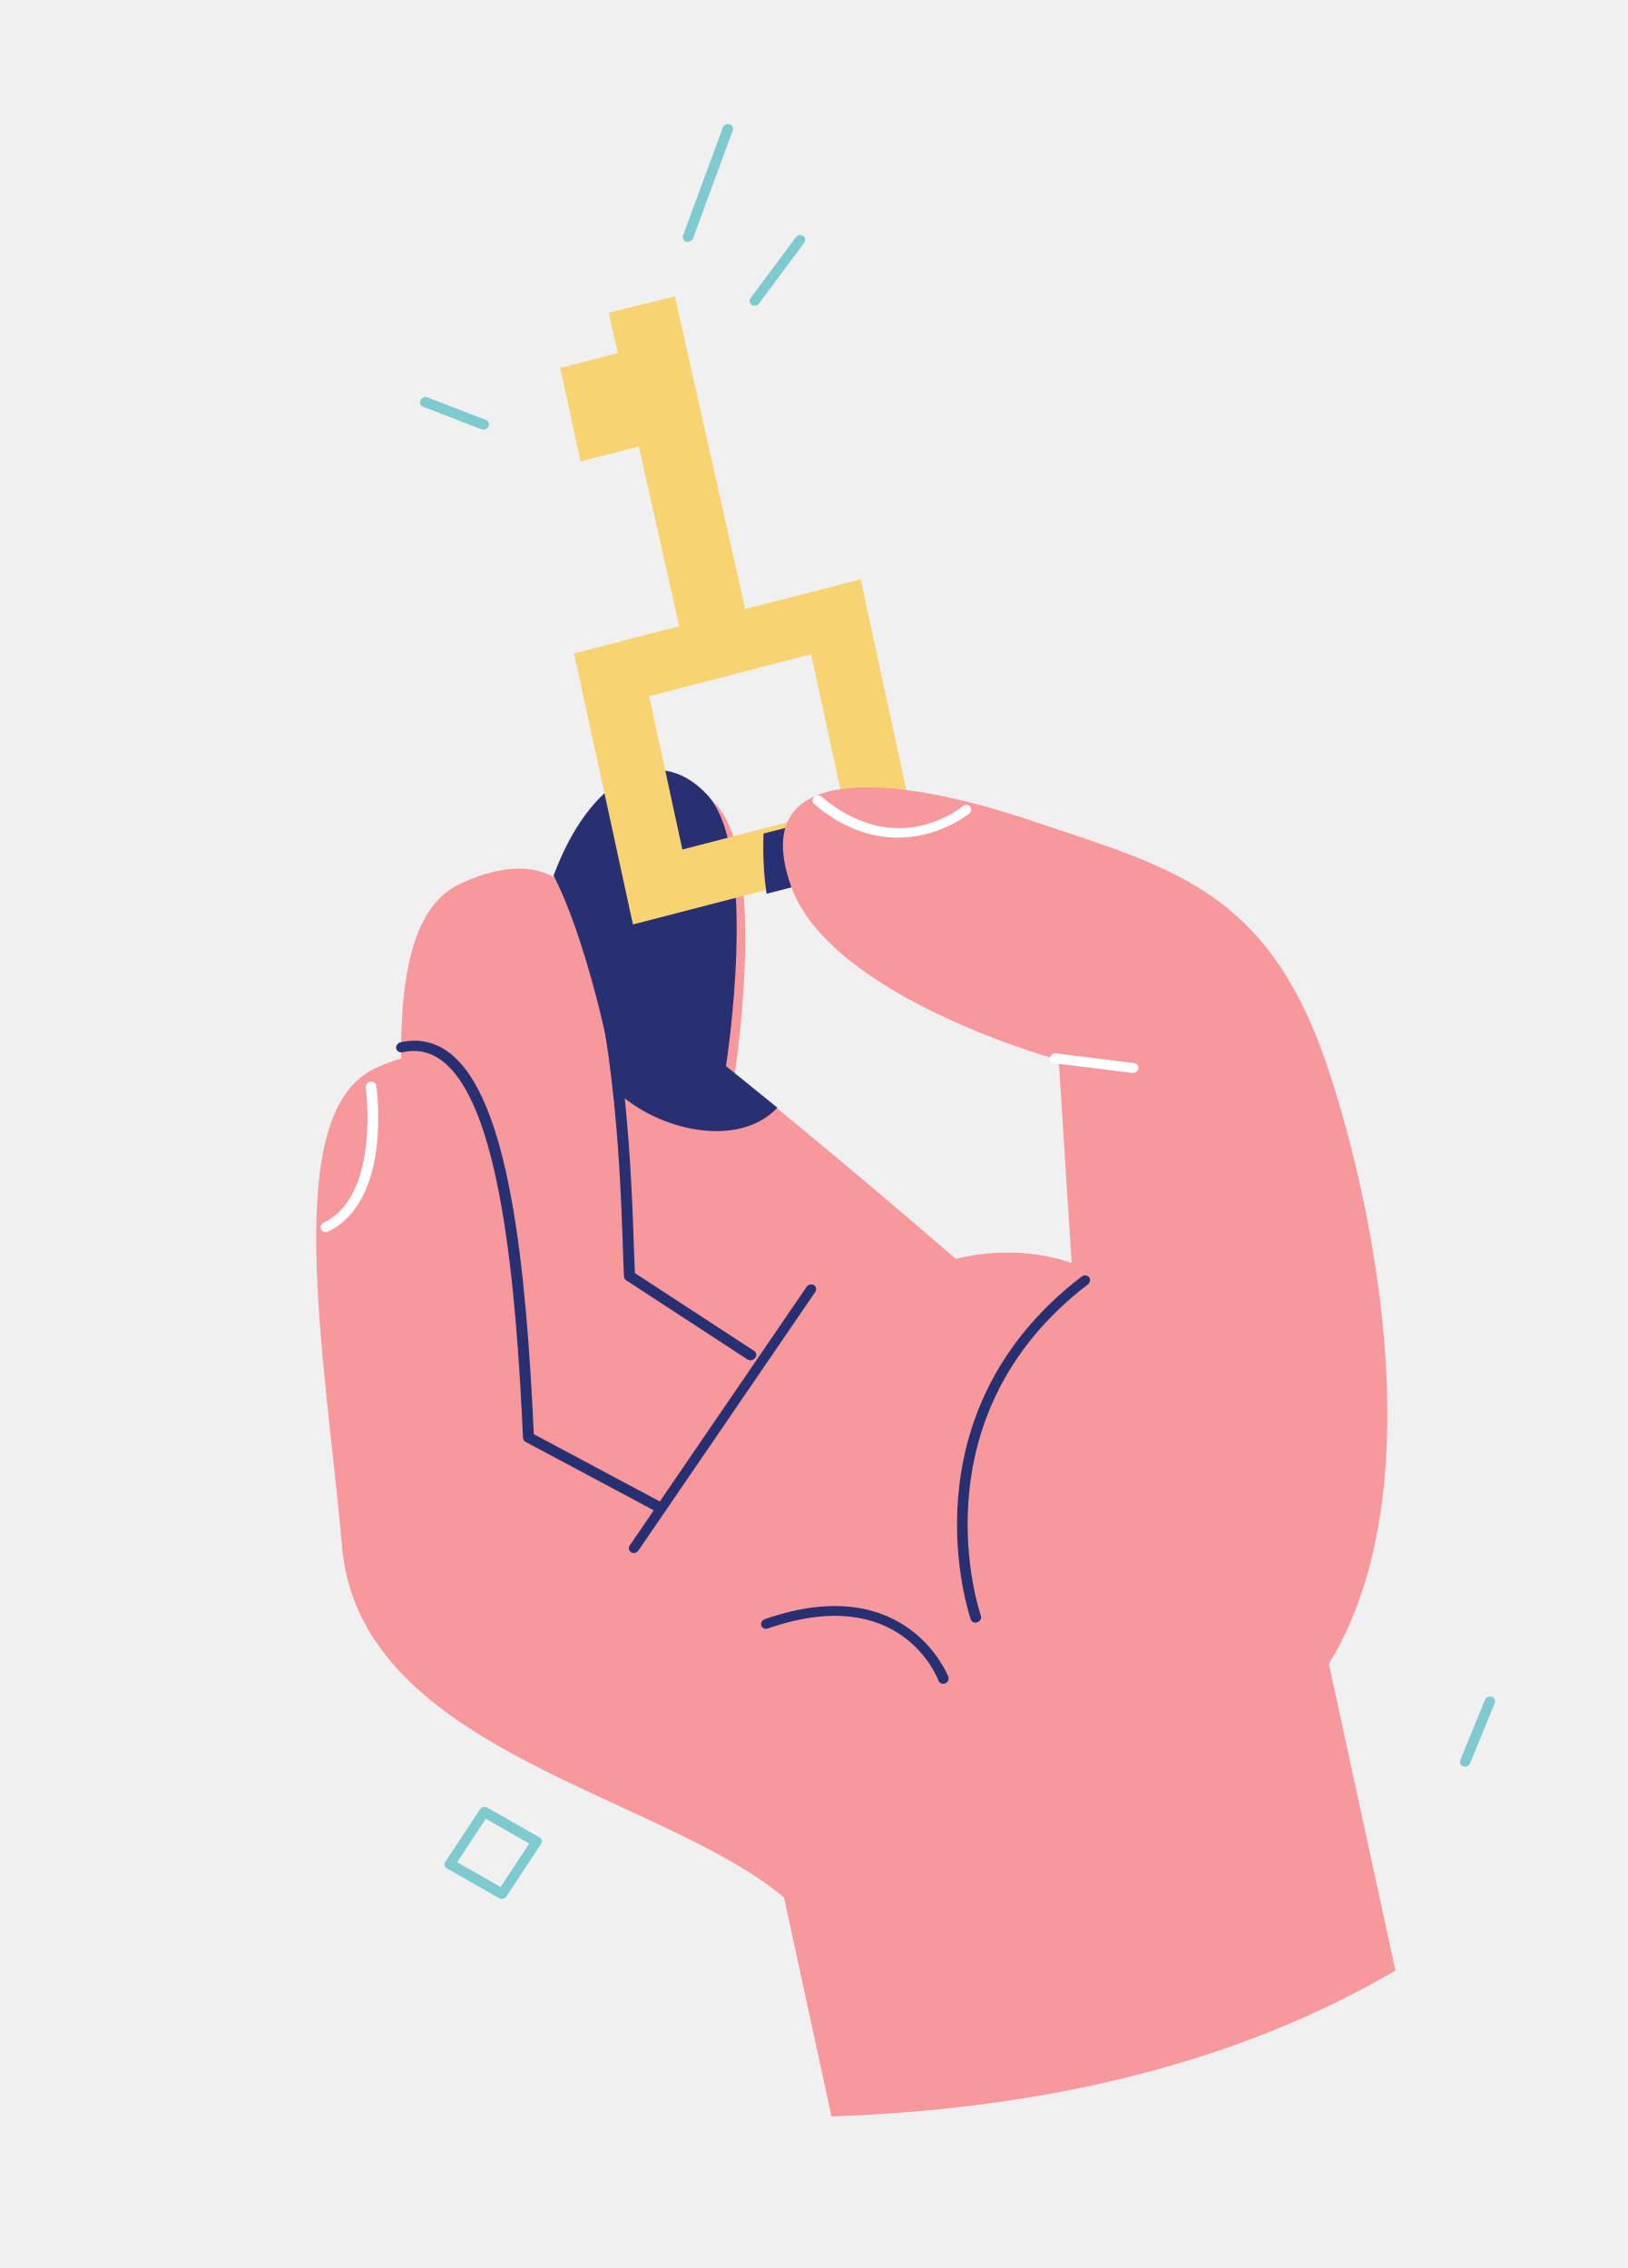
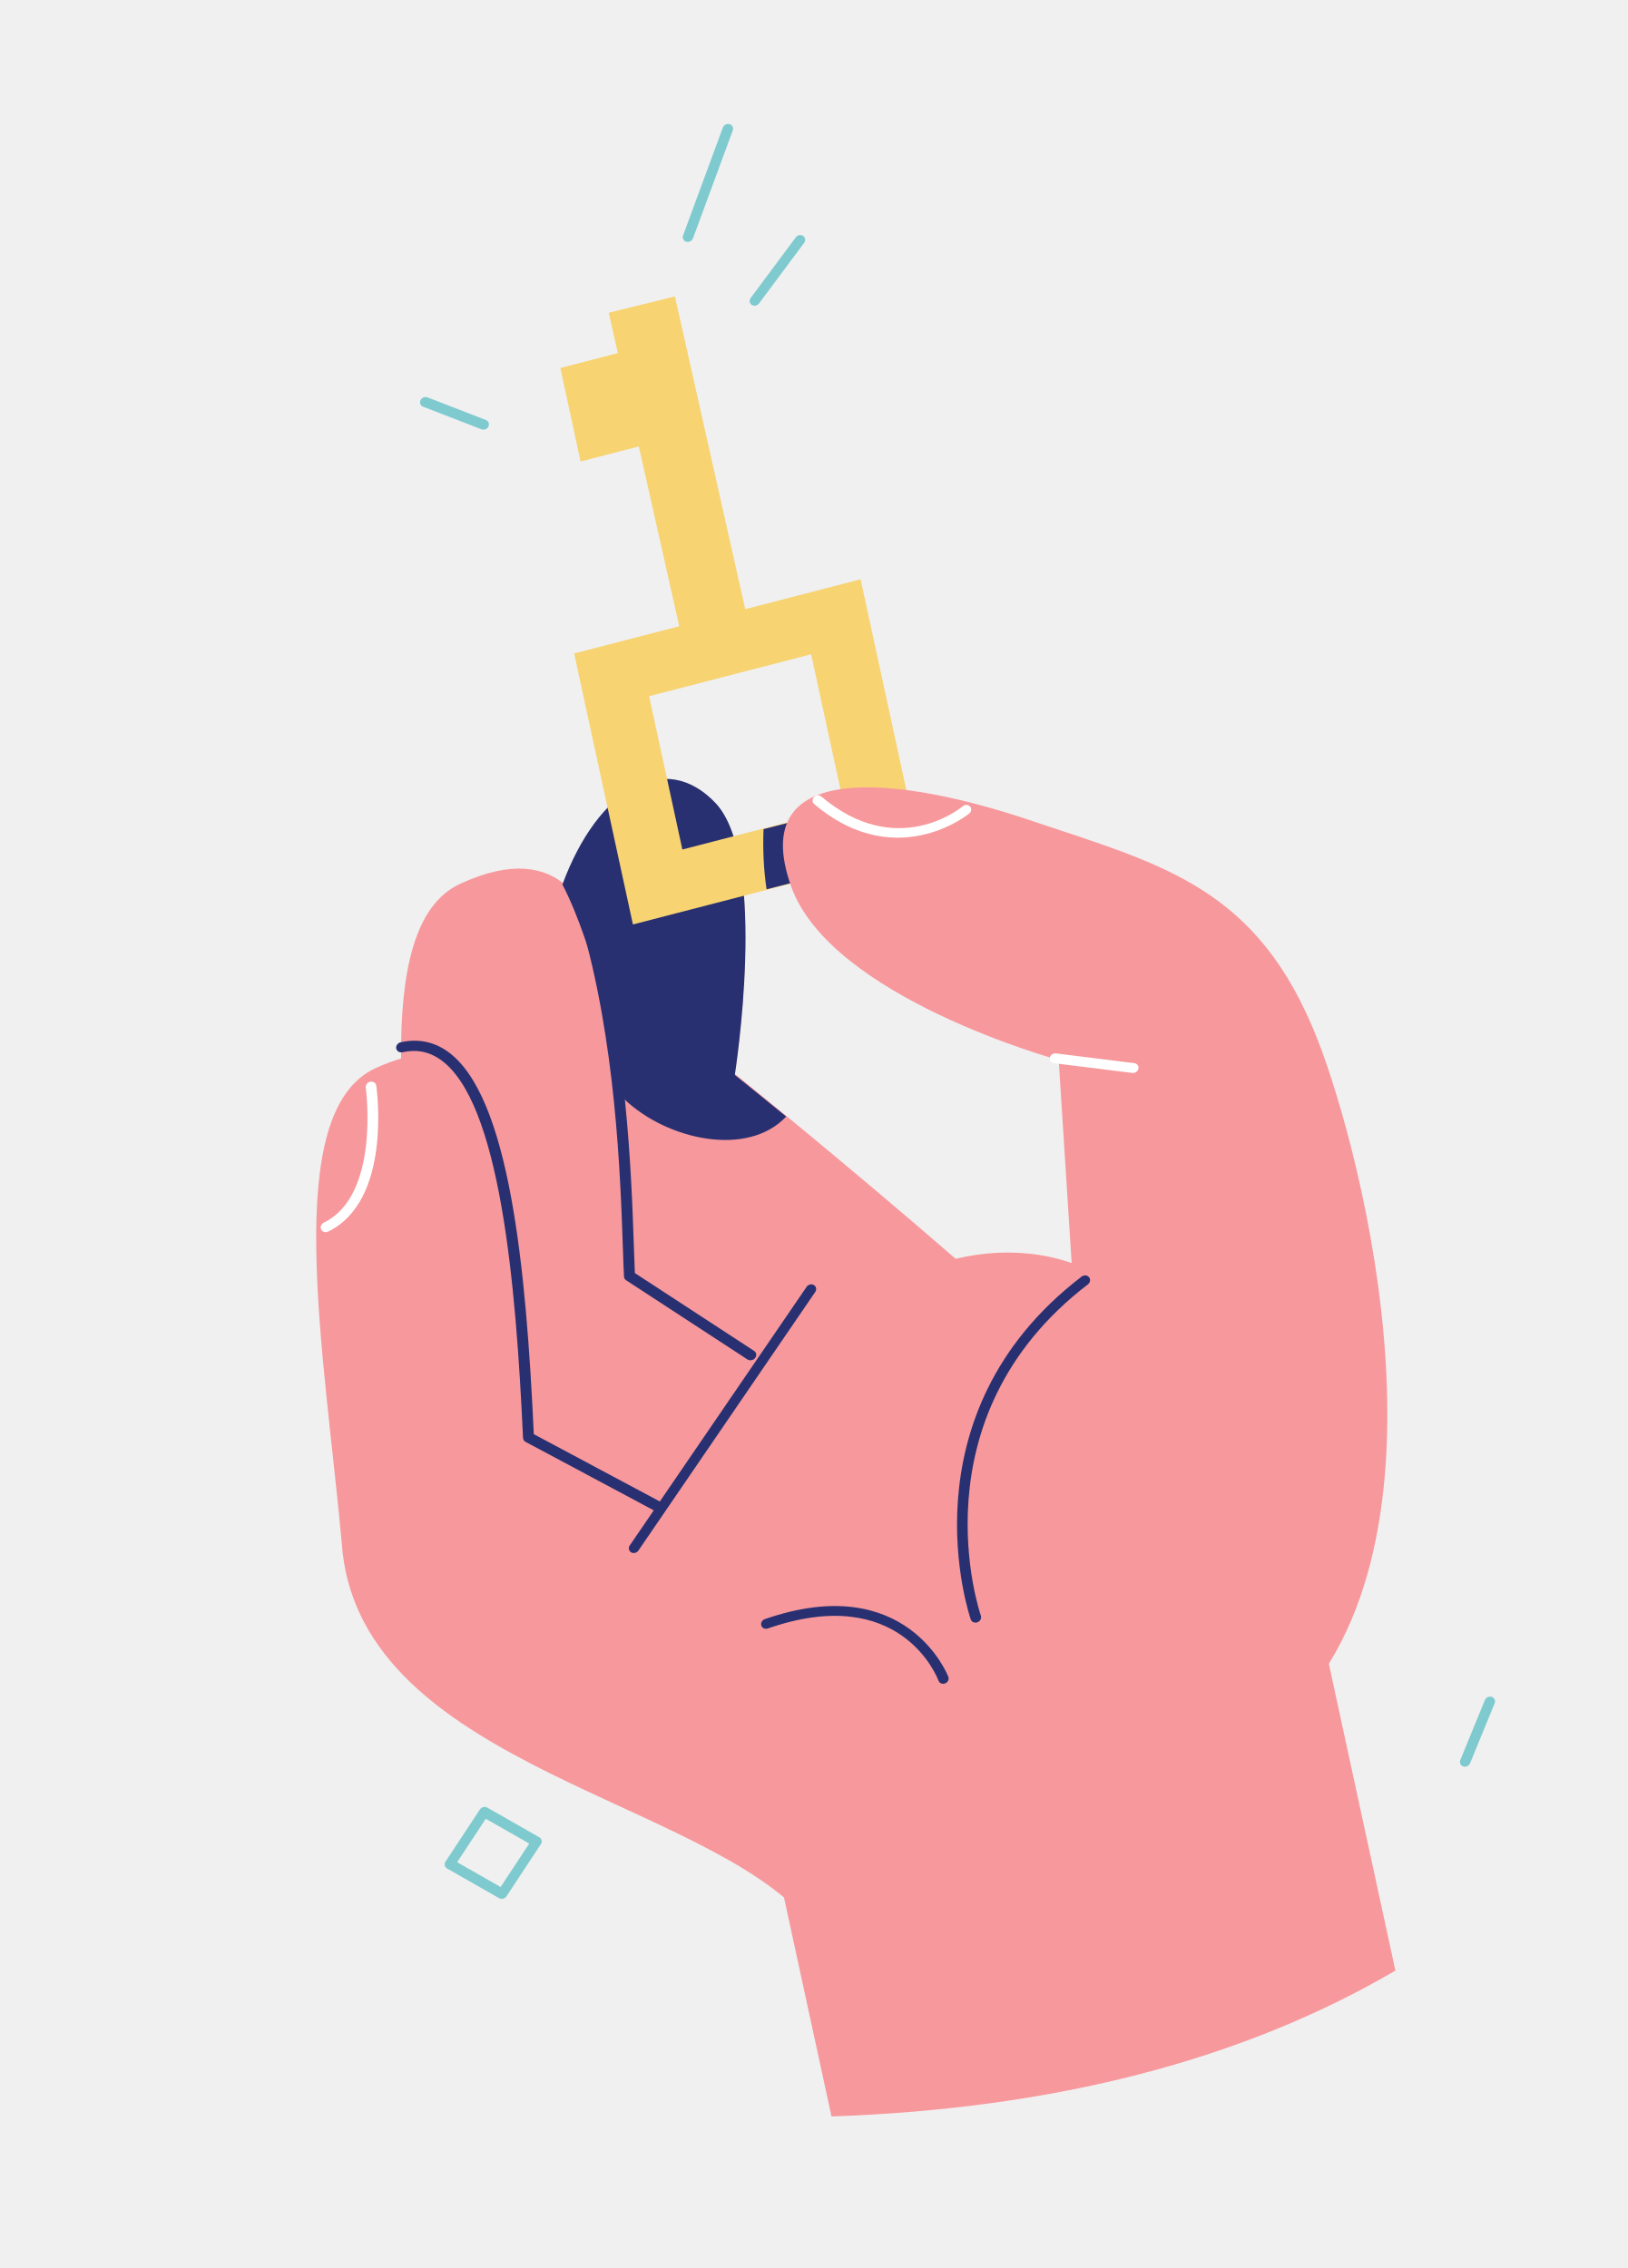
<svg xmlns="http://www.w3.org/2000/svg" width="368" height="513" viewBox="0 0 368 513" fill="none">
-   <path d="M271.408 338.264C270.384 336.862 269.122 335.305 267.713 333.654C271.739 317.671 265.83 300.07 252.418 290.791C241.726 283.39 228.678 281.725 216.1 284.73C190.461 262.495 166.145 242.885 166.145 242.885C166.145 242.885 173.693 194.55 161.854 181.897C150.73 170.009 135.823 178.347 127.841 200.174C123.328 196.288 115.968 194.395 104.046 199.911C93.583 204.751 90.574 220.049 90.689 239.426C88.888 239.956 86.963 240.664 84.867 241.634C63.316 251.601 73.354 305.892 77.274 348.948C80.564 397.483 153.624 406.01 180.108 431.717C180.108 431.717 298.738 389.985 297.151 367.399C295.564 344.812 290.049 363.799 271.408 338.264Z" fill="#F7989C" />
-   <path d="M139.224 246.672C148.777 255.793 167.019 259.901 175.777 250.55C168.633 244.72 164.159 241.142 164.159 241.142C164.159 241.142 171.852 192.408 159.805 179.646C148.481 167.653 133.307 176.052 125.176 198.061C132.211 211.556 138.12 237.513 139.224 246.672Z" fill="#283071" />
-   <path d="M315.534 445.731C280.929 465.979 238.424 476.976 188.023 478.722L169.663 394.061L297.173 361.07L315.534 445.731Z" fill="#F7989C" />
-   <path d="M149.299 342.024C148.998 342.1 148.671 342.072 148.391 341.923L118.839 326.133C118.498 325.952 118.286 325.62 118.27 325.242C116.672 290.348 113.1 249.087 99.55 239.645C96.967 237.846 94.176 237.31 91.012 238.003C90.343 238.151 89.706 237.766 89.591 237.145C89.475 236.522 89.963 235.886 90.597 235.753C94.446 234.907 97.979 235.58 101.101 237.756C115.259 247.624 118.975 286.998 120.706 324.393L149.716 339.893C150.291 340.202 150.462 340.903 150.096 341.464C149.905 341.749 149.615 341.944 149.299 342.024Z" fill="#283071" />
-   <path d="M170.011 307.64C169.669 307.725 169.299 307.677 169.002 307.484L141.584 289.587C141.295 289.398 141.116 289.092 141.099 288.754C141.009 287.056 140.935 284.851 140.846 282.229C140.287 265.866 139.245 235.407 131.289 208.456C131.108 207.851 131.502 207.191 132.168 206.986C132.876 206.783 133.519 207.105 133.697 207.711C141.729 234.917 142.775 265.55 143.335 282.007C143.416 284.347 143.484 286.35 143.561 287.96L170.52 305.558C171.067 305.915 171.169 306.635 170.749 307.167C170.56 307.408 170.294 307.569 170.011 307.64Z" fill="#283071" />
-   <path d="M73.959 278.663C73.417 278.802 72.855 278.573 72.621 278.089C72.351 277.526 72.625 276.832 73.231 276.54C85.994 270.351 82.742 246.271 82.709 246.03C82.623 245.407 83.079 244.79 83.739 244.678C84.397 244.553 85 244.957 85.088 245.576C85.238 246.635 88.608 271.588 74.204 278.57C74.126 278.611 74.042 278.641 73.959 278.663Z" fill="white" />
-   <path d="M143.616 351.24C143.313 351.318 142.985 351.284 142.71 351.122C142.173 350.801 142.034 350.106 142.403 349.565L182.395 291.066C182.765 290.528 183.502 290.351 184.039 290.67C184.576 290.991 184.715 291.686 184.346 292.227L144.354 350.726C144.174 350.988 143.907 351.165 143.616 351.24Z" fill="#283071" />
-   <path d="M213.572 380.818C213.005 380.964 212.427 380.695 212.228 380.171C211.887 379.26 203.514 357.932 173.612 368.349C172.995 368.575 172.339 368.268 172.151 367.684C171.966 367.099 172.318 366.454 172.94 366.235C205.061 355.066 214.355 379.05 214.445 379.292C214.657 379.864 214.333 380.525 213.723 380.767C213.672 380.786 213.621 380.805 213.572 380.818Z" fill="#283071" />
-   <path d="M207.897 192.333L143.12 209.104L129.824 147.803L194.601 131.033L207.897 192.333ZM154.3 192.149L190.94 182.663L183.419 147.988L146.779 157.474L154.3 192.149Z" fill="#F7D372" />
+   <path d="M271.408 338.264C270.384 336.862 269.122 335.305 267.713 333.654C271.739 317.671 265.83 300.07 252.418 290.791C241.725 283.39 228.678 281.725 216.1 284.73C190.46 262.495 166.144 242.885 166.144 242.885C166.144 242.885 173.693 194.55 161.854 181.897C150.73 170.009 135.823 178.347 127.841 200.174C123.327 196.288 115.967 194.395 104.046 199.911C93.583 204.751 90.574 220.049 90.688 239.426C88.888 239.956 86.962 240.664 84.867 241.634C63.316 251.601 73.354 305.892 77.273 348.948C80.563 397.483 153.624 406.01 180.107 431.717C180.107 431.717 298.738 389.985 297.151 367.399C295.564 344.812 290.049 363.799 271.408 338.264Z" fill="#F7989C" />
+   <path d="M141.224 248.672C150.776 257.793 169.018 261.901 177.776 252.55C170.632 246.72 166.158 243.142 166.158 243.142C166.158 243.142 173.851 194.408 161.804 181.646C150.48 169.653 135.306 178.052 127.175 200.061C134.21 213.556 140.12 239.513 141.224 248.672Z" fill="#283071" />
+   <path d="M315.533 445.731C280.929 465.979 238.424 476.976 188.023 478.722L169.663 394.061L297.173 361.07L315.533 445.731Z" fill="#F7989C" />
+   <path d="M149.299 342.024C148.998 342.1 148.671 342.072 148.391 341.923L118.839 326.133C118.497 325.952 118.286 325.62 118.269 325.242C116.672 290.348 113.099 249.087 99.549 239.645C96.966 237.846 94.175 237.31 91.012 238.003C90.342 238.151 89.705 237.766 89.59 237.145C89.475 236.522 89.963 235.886 90.597 235.753C94.445 234.907 97.979 235.58 101.101 237.756C115.258 247.624 118.974 286.998 120.706 324.393L149.715 339.893C150.291 340.202 150.462 340.903 150.095 341.464C149.905 341.749 149.615 341.944 149.299 342.024Z" fill="#283071" />
+   <path d="M170.011 307.64C169.669 307.725 169.298 307.677 169.002 307.484L141.584 289.587C141.294 289.398 141.116 289.092 141.099 288.754C141.008 287.056 140.935 284.851 140.845 282.229C140.287 265.866 139.244 235.407 131.288 208.456C131.108 207.851 131.502 207.191 132.168 206.986C132.875 206.783 133.519 207.105 133.696 207.711C141.729 234.917 142.774 265.55 143.335 282.007C143.416 284.347 143.484 286.35 143.561 287.96L170.519 305.558C171.067 305.915 171.169 306.635 170.749 307.167C170.559 307.408 170.294 307.569 170.011 307.64Z" fill="#283071" />
+   <path d="M73.959 278.663C73.417 278.802 72.855 278.573 72.621 278.089C72.351 277.526 72.625 276.832 73.23 276.54C85.993 270.351 82.742 246.271 82.708 246.03C82.623 245.407 83.079 244.79 83.739 244.678C84.396 244.553 85 244.957 85.088 245.576C85.238 246.635 88.607 271.588 74.204 278.57C74.126 278.611 74.041 278.641 73.959 278.663Z" fill="white" />
+   <path d="M143.616 351.24C143.313 351.318 142.985 351.284 142.71 351.122C142.173 350.801 142.034 350.106 142.403 349.565L182.395 291.066C182.765 290.528 183.502 290.351 184.039 290.67C184.576 290.991 184.715 291.686 184.346 292.227L144.354 350.726C144.173 350.988 143.907 351.165 143.616 351.24Z" fill="#283071" />
+   <path d="M213.572 380.818C213.005 380.964 212.427 380.695 212.228 380.171C211.887 379.26 203.514 357.932 173.612 368.349C172.995 368.575 172.339 368.268 172.151 367.684C171.966 367.099 172.318 366.454 172.939 366.235C205.061 355.066 214.355 379.05 214.444 379.292C214.657 379.864 214.333 380.525 213.723 380.767C213.672 380.786 213.621 380.805 213.572 380.818Z" fill="#283071" />
+   <path d="M207.897 192.333L143.12 209.104L129.824 147.803L194.601 131.033L207.897 192.333ZM154.299 192.149L190.939 182.663L183.419 147.988L146.779 157.474L154.299 192.149Z" fill="#F7D372" />
  <path d="M152.61 67.046L137.651 70.74L154.812 147.074L169.771 143.38L152.61 67.046Z" fill="#F7D372" />
  <path d="M149.043 77.454L126.697 83.239L131.284 104.386L153.629 98.601L149.043 77.454Z" fill="#F7D372" />
-   <path d="M190.789 181.968L191.183 183.782L172.651 188.544C172.476 193.137 172.676 197.711 173.346 202.156L207.897 193.279L204.963 179.798C200.246 180.613 195.521 181.347 190.789 181.968Z" fill="#283071" />
-   <path d="M243.981 311.597L239.399 239.77C239.399 239.77 187.809 225.704 178.871 200.435C168.66 171.559 203.115 175.479 232.984 185.556C262.853 195.637 284.497 200.507 298.09 235.532C307.712 260.323 332.253 352.174 288.656 390.419C245.058 428.666 243.981 311.597 243.981 311.597Z" fill="#F7989C" />
-   <path d="M209.456 188.647C202.945 190.319 193.811 190.102 184.098 181.863C183.633 181.468 183.613 180.765 184.06 180.293C184.504 179.821 185.243 179.757 185.709 180.155C202.7 194.563 217.105 182.867 217.709 182.363C218.208 181.949 218.941 181.972 219.349 182.424C219.754 182.875 219.683 183.579 219.182 183.999C219.108 184.061 215.359 187.13 209.456 188.647Z" fill="white" />
-   <path d="M220.894 366.983C220.307 367.134 219.708 366.853 219.514 366.308C219.352 365.849 203.61 320.15 244.574 288.756C245.114 288.346 245.863 288.41 246.255 288.891C246.649 289.376 246.538 290.099 246.005 290.51C206.464 320.814 221.637 364.999 221.796 365.441C222.006 366.029 221.664 366.7 221.037 366.937C220.988 366.956 220.941 366.971 220.894 366.983Z" fill="#283071" />
-   <path d="M256.507 242.66C256.36 242.697 256.205 242.709 256.049 242.689L238.311 240.484C237.677 240.407 237.266 239.845 237.388 239.233C237.51 238.62 238.128 238.189 238.759 238.267L256.494 240.475C257.128 240.552 257.539 241.114 257.417 241.727C257.325 242.186 256.953 242.545 256.507 242.66Z" fill="white" />
-   <path d="M331.558 399.567C331.337 399.624 331.101 399.623 330.874 399.55C330.263 399.353 329.966 398.705 330.212 398.105L335.761 384.546C336.006 383.943 336.7 383.617 337.314 383.816C337.926 384.013 338.222 384.661 337.977 385.261L332.427 398.82C332.27 399.198 331.935 399.469 331.558 399.567Z" fill="#7FCACF" />
-   <path d="M170.93 69.11C170.613 69.192 170.266 69.151 169.986 68.965C169.463 68.624 169.357 67.921 169.747 67.395L179.942 53.692C180.332 53.166 181.071 53.016 181.594 53.36C182.117 53.702 182.223 54.405 181.833 54.93L171.638 68.633C171.457 68.878 171.203 69.04 170.93 69.11Z" fill="#7FCACF" />
-   <path d="M155.824 54.678C155.614 54.732 155.393 54.733 155.178 54.674C154.557 54.499 154.235 53.863 154.458 53.256L163.446 28.868C163.672 28.261 164.355 27.908 164.977 28.086C165.597 28.261 165.92 28.897 165.697 29.504L156.709 53.892C156.562 54.291 156.219 54.576 155.824 54.678Z" fill="#7FCACF" />
-   <path d="M109.623 97.146C109.382 97.209 109.126 97.2 108.889 97.108L95.657 91.984C95.068 91.757 94.816 91.1 95.091 90.519C95.37 89.939 96.067 89.652 96.656 89.879L109.887 95.002C110.476 95.23 110.729 95.886 110.453 96.468C110.29 96.814 109.977 97.055 109.623 97.146Z" fill="#7FCACF" />
-   <path d="M113.77 429.468C113.473 429.545 113.155 429.514 112.881 429.36L101.079 422.628C100.815 422.478 100.636 422.233 100.573 421.94C100.509 421.648 100.572 421.34 100.743 421.077L108.525 409.275C108.884 408.73 109.619 408.54 110.164 408.851L121.966 415.583C122.51 415.893 122.661 416.589 122.302 417.134L114.52 428.936C114.341 429.206 114.067 429.391 113.77 429.468ZM103.369 421.216L113.196 426.821L119.676 416.995L109.849 411.389L103.369 421.216Z" fill="#7FCACF" />
+   <path d="M190.788 180.968L191.183 182.782L172.651 187.544C172.475 192.137 172.675 196.711 173.345 201.156L207.896 192.279L204.963 178.798C200.246 179.613 195.52 180.347 190.788 180.968Z" fill="#283071" />
+   <path d="M243.981 311.597L239.399 239.77C239.399 239.77 187.808 225.704 178.871 200.435C168.66 171.559 203.115 175.479 232.983 185.556C262.853 195.637 284.497 200.507 298.09 235.532C307.712 260.323 332.253 352.174 288.655 390.419C245.058 428.666 243.981 311.597 243.981 311.597Z" fill="#F7989C" />
+   <path d="M209.456 188.647C202.944 190.319 193.811 190.102 184.098 181.863C183.632 181.468 183.613 180.765 184.06 180.293C184.503 179.821 185.242 179.757 185.708 180.155C202.699 194.563 217.105 182.867 217.709 182.363C218.207 181.949 218.941 181.972 219.349 182.424C219.754 182.875 219.682 183.579 219.182 183.999C219.107 184.061 215.359 187.13 209.456 188.647Z" fill="white" />
+   <path d="M220.894 366.983C220.307 367.134 219.708 366.853 219.514 366.308C219.351 365.849 203.61 320.15 244.574 288.756C245.114 288.346 245.862 288.41 246.255 288.891C246.649 289.376 246.537 290.099 246.004 290.51C206.463 320.814 221.637 364.999 221.796 365.441C222.005 366.029 221.664 366.7 221.037 366.937C220.988 366.956 220.941 366.971 220.894 366.983Z" fill="#283071" />
+   <path d="M256.507 242.66C256.36 242.697 256.205 242.709 256.048 242.689L238.311 240.484C237.677 240.407 237.266 239.845 237.388 239.233C237.51 238.62 238.127 238.189 238.758 238.267L256.494 240.475C257.128 240.552 257.538 241.114 257.416 241.727C257.325 242.186 256.953 242.545 256.507 242.66Z" fill="white" />
+   <path d="M331.558 399.567C331.337 399.624 331.101 399.623 330.874 399.55C330.262 399.353 329.966 398.705 330.212 398.104L335.761 384.546C336.006 383.943 336.699 383.617 337.314 383.816C337.926 384.013 338.222 384.661 337.976 385.261L332.427 398.82C332.27 399.198 331.934 399.469 331.558 399.567Z" fill="#7FCACF" />
+   <path d="M170.93 69.11C170.612 69.192 170.265 69.151 169.985 68.965C169.463 68.624 169.356 67.921 169.746 67.395L179.942 53.692C180.332 53.166 181.071 53.016 181.594 53.36C182.117 53.702 182.223 54.405 181.833 54.93L171.637 68.633C171.457 68.878 171.203 69.04 170.93 69.11Z" fill="#7FCACF" />
+   <path d="M155.824 54.678C155.614 54.732 155.393 54.733 155.178 54.674C154.557 54.499 154.235 53.863 154.458 53.256L163.445 28.868C163.672 28.261 164.355 27.908 164.976 28.086C165.597 28.261 165.92 28.897 165.696 29.504L156.709 53.892C156.562 54.291 156.219 54.576 155.824 54.678Z" fill="#7FCACF" />
+   <path d="M109.623 97.146C109.382 97.209 109.126 97.2 108.888 97.107L95.657 91.984C95.068 91.757 94.816 91.1 95.091 90.519C95.37 89.939 96.067 89.652 96.656 89.879L109.887 95.002C110.476 95.23 110.728 95.886 110.453 96.468C110.289 96.814 109.977 97.055 109.623 97.146Z" fill="#7FCACF" />
+   <path d="M113.77 429.468C113.472 429.545 113.154 429.514 112.881 429.36L101.079 422.628C100.815 422.478 100.636 422.233 100.572 421.94C100.509 421.648 100.572 421.34 100.742 421.077L108.525 409.275C108.884 408.73 109.619 408.54 110.163 408.851L121.965 415.583C122.51 415.893 122.661 416.589 122.302 417.134L114.52 428.936C114.341 429.206 114.067 429.391 113.77 429.468ZM103.369 421.216L113.196 426.821L119.675 416.995L109.849 411.389L103.369 421.216Z" fill="#7FCACF" />
</svg>
